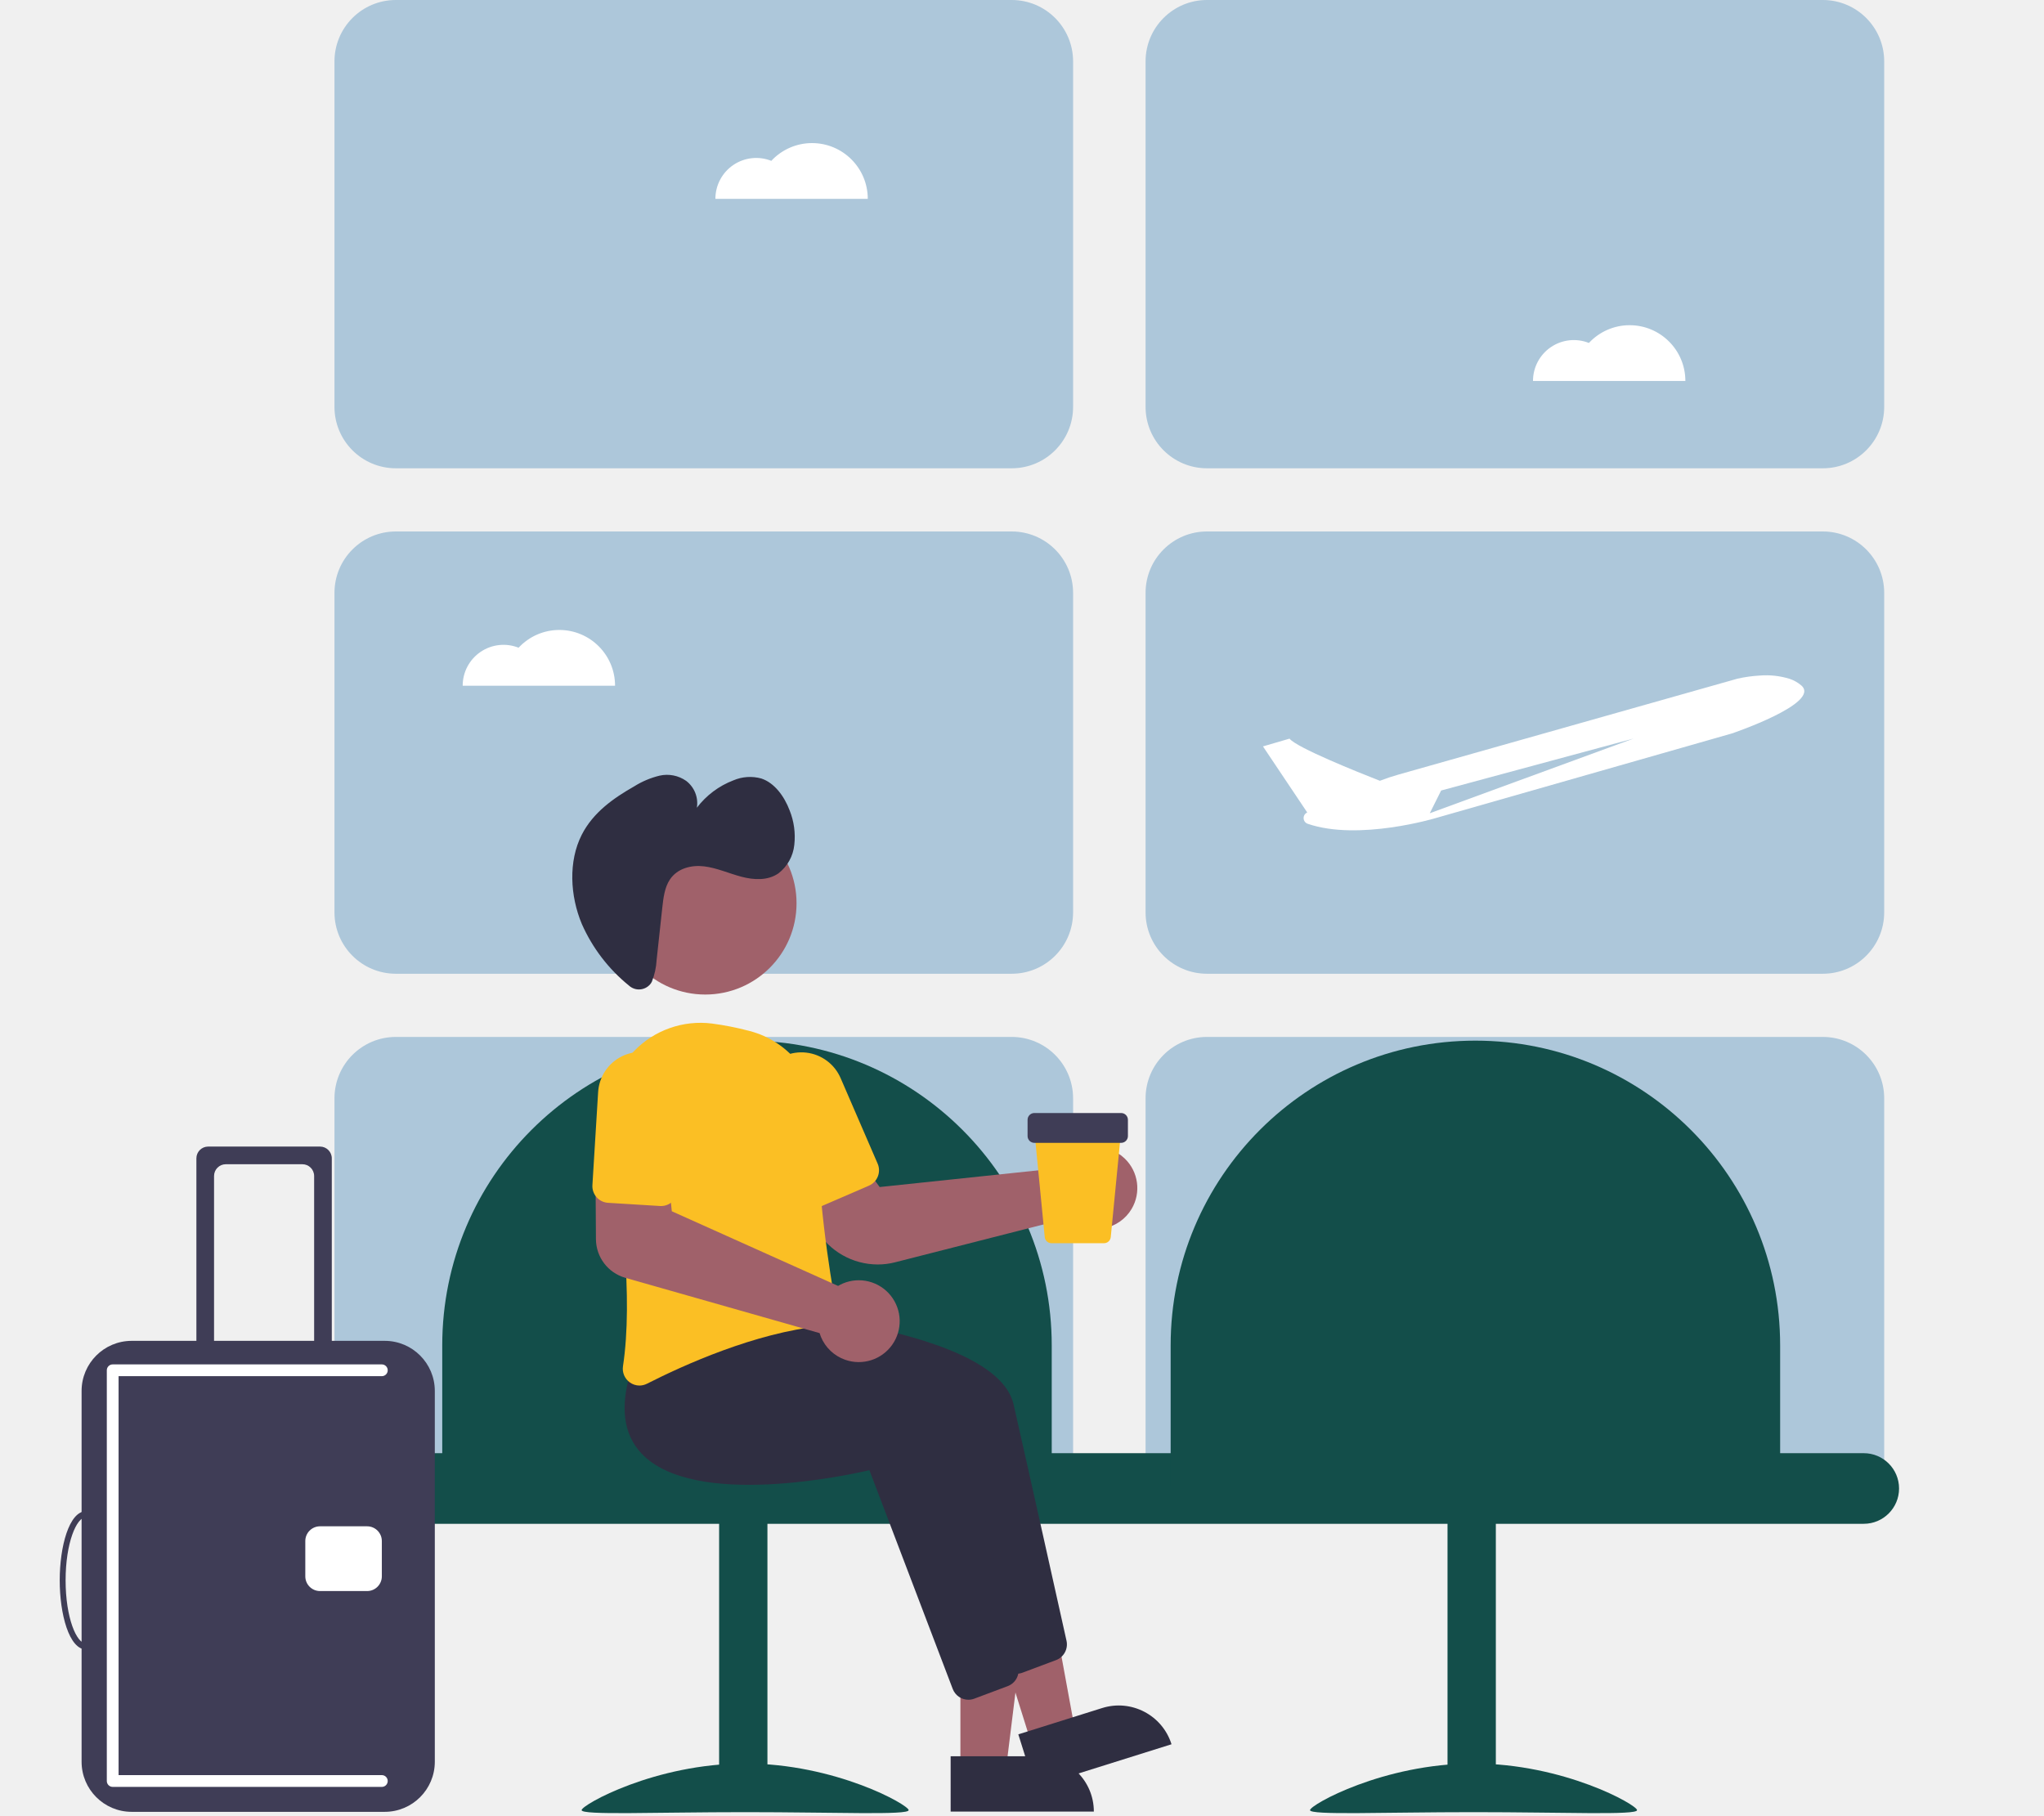
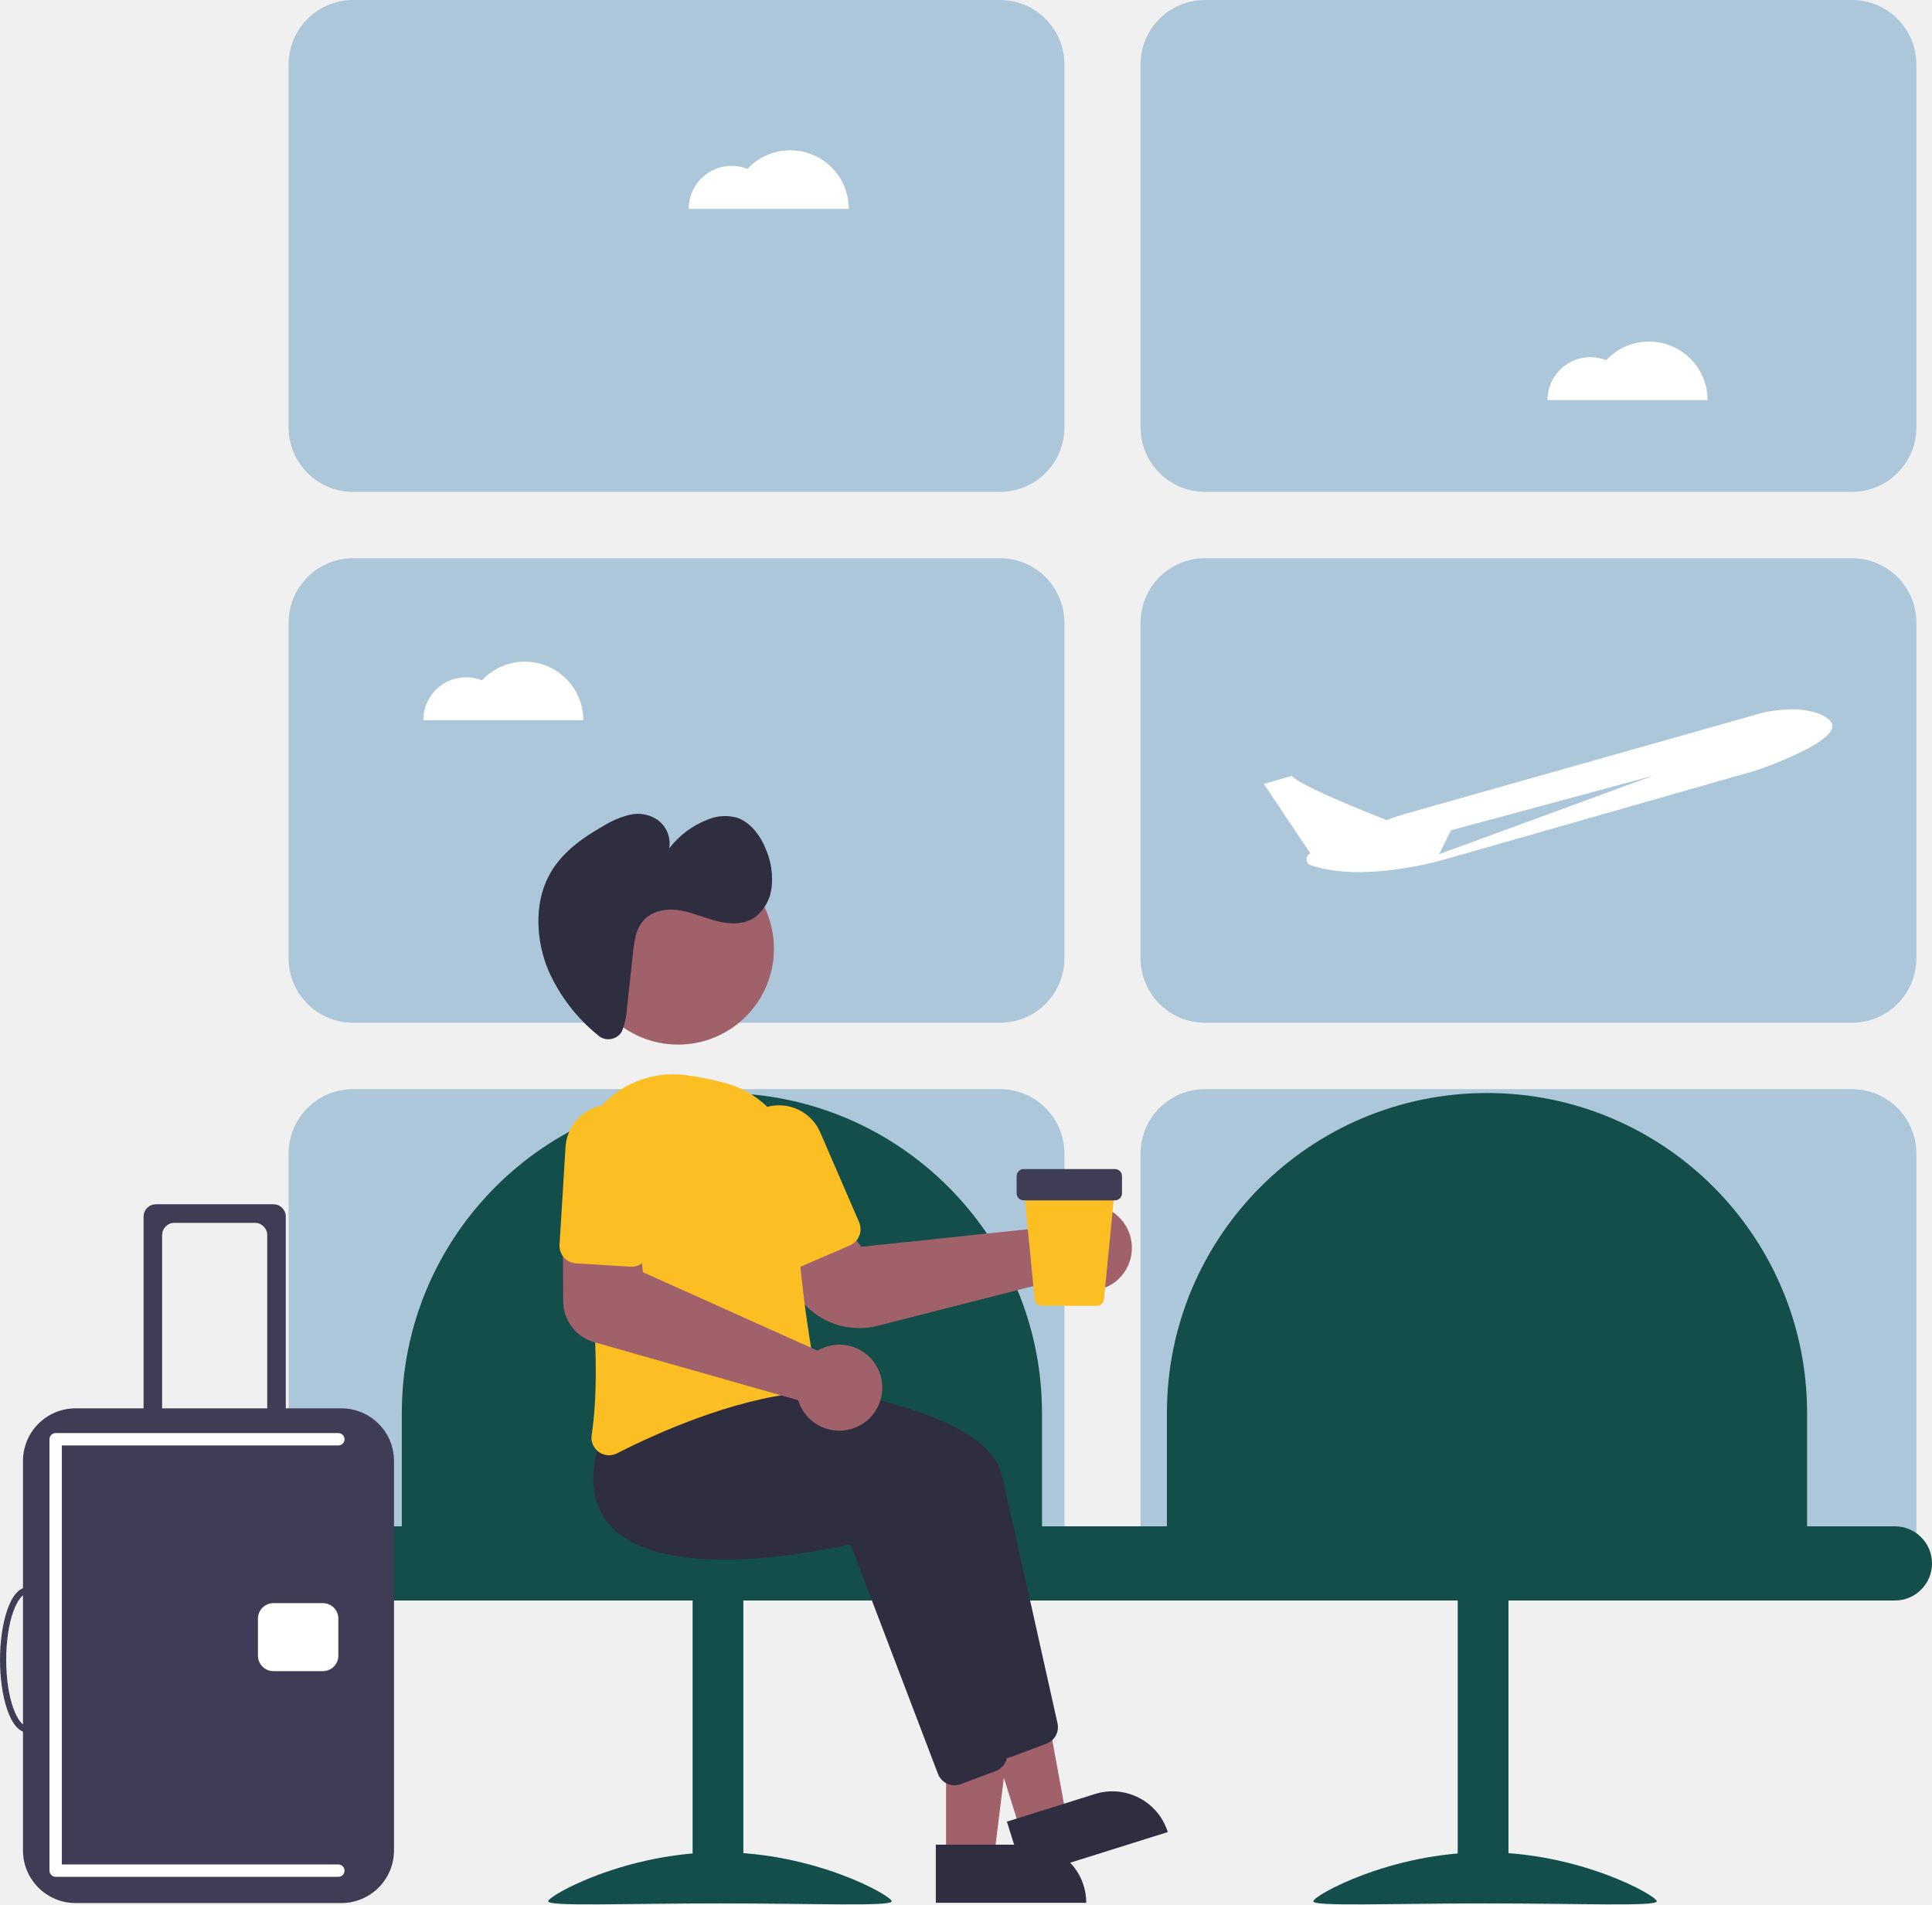
- <svg xmlns="http://www.w3.org/2000/svg" data-name="Layer 1" width="550" height="488.5" viewBox="0 0 550 488.5">
-   <path d="M597.248,467.75H431.5a16.519,16.519,0,0,1-16.5-16.5v-86a16.519,16.519,0,0,1,16.5-16.5H597.248a16.519,16.519,0,0,1,16.5,16.5v86A16.519,16.519,0,0,1,597.248,467.75Z" transform="translate(-325 -205.75)" fill="#adc7da" />
-   <path d="M815.5,467.75H649.752a16.519,16.519,0,0,1-16.5-16.5v-86a16.519,16.519,0,0,1,16.5-16.5H815.5a16.519,16.519,0,0,1,16.5,16.5v86A16.519,16.519,0,0,1,815.5,467.75Z" transform="translate(-325 -205.75)" fill="#adc7da" />
-   <path d="M613.748,610.75H415V501.25a16.519,16.519,0,0,1,16.5-16.5H597.248a16.519,16.519,0,0,1,16.5,16.5Z" transform="translate(-325 -205.75)" fill="#adc7da" />
-   <path d="M832,610.75H633.252V501.25a16.519,16.519,0,0,1,16.5-16.5H815.5a16.519,16.519,0,0,1,16.5,16.5Z" transform="translate(-325 -205.75)" fill="#adc7da" />
-   <path d="M815.5,331.75H649.752a16.519,16.519,0,0,1-16.5-16.5v-93a16.519,16.519,0,0,1,16.5-16.5H815.5a16.519,16.519,0,0,1,16.5,16.5v93A16.519,16.519,0,0,1,815.5,331.75Z" transform="translate(-325 -205.75)" fill="#adc7da" />
-   <path d="M597.248,331.75H431.5a16.519,16.519,0,0,1-16.5-16.5v-93a16.519,16.519,0,0,1,16.5-16.5H597.248a16.519,16.519,0,0,1,16.5,16.5v93A16.519,16.519,0,0,1,597.248,331.75Z" transform="translate(-325 -205.75)" fill="#adc7da" />
-   <path d="M826.5,615.75h-402a9.5,9.5,0,0,1,0-19h402a9.5,9.5,0,0,1,0,19Z" transform="translate(-325 -205.75)" fill="#134e4a" />
-   <path d="M608,605.75H444v-38a82,82,0,0,1,164,0Z" transform="translate(-325 -205.75)" fill="#134e4a" />
-   <path d="M804,605.75H640v-38a82,82,0,0,1,164,0Z" transform="translate(-325 -205.75)" fill="#134e4a" />
-   <rect x="714.5" y="609.25" width="13" height="84" transform="translate(1117 1096.75) rotate(-180)" fill="#134e4a" />
-   <path d="M677.5,692.793c0,1.405,19.699.543,44,.543s44,.861,44-.543S745.801,680.25,721.5,680.25,677.5,691.389,677.5,692.793Z" transform="translate(-325 -205.75)" fill="#134e4a" />
-   <rect x="518.5" y="609.25" width="13" height="84" transform="translate(725 1096.75) rotate(-180)" fill="#134e4a" />
-   <path d="M481.5,692.793c0,1.405,19.699.543,44,.543s44,.861,44-.543S549.801,680.25,525.5,680.25,481.5,691.389,481.5,692.793Z" transform="translate(-325 -205.75)" fill="#134e4a" />
-   <polygon points="258.428 476.049 270.688 476.049 276.52 428.761 258.426 428.761 258.428 476.049" fill="#a0616a" />
-   <path d="M580.801,678.296H619.332a0,0,0,0,1,0,0v14.887a0,0,0,0,1,0,0H595.688a14.887,14.887,0,0,1-14.887-14.887v0A0,0,0,0,1,580.801,678.296Z" transform="translate(875.1644 1165.701) rotate(179.9974)" fill="#2f2e41" />
-   <polygon points="277.566 469.207 289.263 465.536 280.671 418.671 263.407 424.088 277.566 469.207" fill="#a0616a" />
-   <path d="M600.355,666.291h38.531a0,0,0,0,1,0,0V681.178a0,0,0,0,1,0,0H615.242a14.887,14.887,0,0,1-14.887-14.887v0A0,0,0,0,1,600.355,666.291Z" transform="translate(1087.542 925.2844) rotate(162.5774)" fill="#2f2e41" />
-   <path d="M594.364,653.192l-22.427-58.871c-5.031,1.182-47.227,10.519-61.359-4.528-4.843-5.157-5.788-12.629-2.808-22.208L516.018,557.22l.256.014c3.118.164,76.435,4.273,81.461,26.389,4.238,18.645,11.977,53.405,14.247,63.615a4.516,4.516,0,0,1-2.814,5.184l-9.019,3.382a4.462,4.462,0,0,1-1.572.286A4.513,4.513,0,0,1,594.364,653.192Z" transform="translate(-325 -205.75)" fill="#2f2e41" />
-   <path d="M581.364,660.192l-22.427-58.871c-5.032,1.182-47.227,10.518-61.359-4.528-4.843-5.157-5.788-12.629-2.808-22.208L503.018,564.22l.256.014c3.118.164,76.435,4.273,81.461,26.389,4.238,18.645,11.977,53.405,14.247,63.615a4.516,4.516,0,0,1-2.814,5.184l-9.019,3.382a4.462,4.462,0,0,1-1.572.286A4.513,4.513,0,0,1,581.364,660.192Z" transform="translate(-325 -205.75)" fill="#2f2e41" />
-   <path d="M561.19,545.974a19.196,19.196,0,0,1-16.485-9.372l-7.123-12.066,16.929-9.253,7.188,9.856,48.774-5.139a10.56,10.56,0,0,1,.799-1.234h0a11.016,11.016,0,0,1,7.873-4.314,10.893,10.893,0,0,1,8.493,3.012,11.023,11.023,0,0,1,1.86,13.563,11.004,11.004,0,0,1-16.113,3.151,10.399,10.399,0,0,1-.823-.7l-46.715,11.911A18.837,18.837,0,0,1,561.19,545.974Z" transform="translate(-325 -205.75)" fill="#a0616a" />
-   <path d="M494.453,577.693a4.507,4.507,0,0,1-1.819-4.349c2.782-18.343-.419-44.619-3.595-63.433A24.795,24.795,0,0,1,516.599,481.15a79.864,79.864,0,0,1,9.913,1.954h0a24.596,24.596,0,0,1,18.582,24.468c-.475,18.154,3.211,40.806,4.818,49.701a4.519,4.519,0,0,1-.834,3.511,4.392,4.392,0,0,1-3.095,1.75c-17.808,1.817-37.012,10.502-46.875,15.517a4.501,4.501,0,0,1-2.05.501A4.429,4.429,0,0,1,494.453,577.693Z" transform="translate(-325 -205.75)" fill="#fbbf24" />
-   <path d="M542.524,530.381a4.471,4.471,0,0,1-2.474-2.397l-9.931-22.942a11.5,11.5,0,1,1,21.107-9.136l9.932,22.942a4.506,4.506,0,0,1-2.342,5.917l-12.848,5.562a4.469,4.469,0,0,1-3.444.055Z" transform="translate(-325 -205.75)" fill="#fbbf24" />
-   <circle cx="189.771" cy="243.034" r="24.561" fill="#a0616a" />
-   <path d="M499.929,470.605a3.974,3.974,0,0,1-5.69.327,44.426,44.426,0,0,1-12.672-16.549c-3.193-7.611-3.661-16.899-.027-24.033,3.072-6.031,8.587-9.87,14.092-13.007a22.993,22.993,0,0,1,6.848-2.894,8.994,8.994,0,0,1,7.154,1.407,7.544,7.544,0,0,1,2.878,7.227,22.354,22.354,0,0,1,9.802-7.357,11.365,11.365,0,0,1,7.554-.506c3.536,1.18,6.153,4.75,7.609,8.586a19.141,19.141,0,0,1,1.255,9.264,11.129,11.129,0,0,1-4.269,7.671c-2.884,1.99-6.599,1.788-9.953.907s-6.609-2.374-10.021-2.79-7.194.486-9.227,3.53c-1.432,2.143-1.769,4.967-2.061,7.658l-1.519,13.999a18.548,18.548,0,0,1-1.278,5.84A3.251,3.251,0,0,1,499.929,470.605Z" transform="translate(-325 -205.75)" fill="#2f2e41" />
-   <path d="M552.431,571.62a11.019,11.019,0,0,1-6.534-6.158,10.258,10.258,0,0,1-.359-1.019l-52.322-14.893a10.88,10.88,0,0,1-7.861-10.343l-.128-20.202,19.286.516,1.257,12.134,44.741,20.087a10.569,10.569,0,0,1,1.312-.665h0a11.01,11.01,0,1,1,.609,20.542Z" transform="translate(-325 -205.75)" fill="#a0616a" />
-   <path d="M485.527,527.874a4.471,4.471,0,0,1-1.12-3.258l1.534-24.953a11.5,11.5,0,1,1,22.956,1.412l-1.534,24.953a4.506,4.506,0,0,1-4.768,4.215l-13.974-.859a4.469,4.469,0,0,1-3.095-1.511Z" transform="translate(-325 -205.75)" fill="#fbbf24" />
-   <path d="M622.068,540.25H607.932a1.818,1.818,0,0,1-1.816-1.647l-2.829-29.002h23.426l-2.829,29.001A1.818,1.818,0,0,1,622.068,540.25Z" transform="translate(-325 -205.75)" fill="#fbbf24" />
-   <path d="M626.676,513.25H603.324A1.826,1.826,0,0,1,601.5,511.426V507.047a1.826,1.826,0,0,1,1.824-1.824h23.351A1.826,1.826,0,0,1,628.5,507.047v4.378A1.826,1.826,0,0,1,626.676,513.25Z" transform="translate(-325 -205.75)" fill="#3f3d56" />
-   <path d="M409.527,514.25H381.013a3.168,3.168,0,0,0-3.168,3.168v60.195h4.752V522.17a3.168,3.168,0,0,1,3.168-3.168h20.593a3.168,3.168,0,0,1,3.168,3.168v55.442h4.752V517.418a3.168,3.168,0,0,0-3.168-3.168Z" transform="translate(-325 -205.75)" fill="#3f3d56" />
-   <path d="M428.535,693.25h-68.115a13.48,13.48,0,0,1-13.465-13.465V579.989a13.48,13.48,0,0,1,13.465-13.465H428.535A13.48,13.48,0,0,1,442,579.989V679.785A13.48,13.48,0,0,1,428.535,693.25Z" transform="translate(-325 -205.75)" fill="#3f3d56" />
-   <path d="M348.197,649.573c-4.63,0-7.128-9.59-7.128-18.613s2.498-18.613,7.128-18.613,7.128,9.59,7.128,18.613S352.827,649.573,348.197,649.573Zm0-35.642c-2.622,0-5.544,6.994-5.544,17.029s2.922,17.029,5.544,17.029S353.741,640.995,353.741,630.96,350.819,613.931,348.197,613.931Z" transform="translate(-325 -205.75)" fill="#3f3d56" />
-   <path d="M423.783,633.847H411.111a3.965,3.965,0,0,1-3.96-3.96v-9.504a3.965,3.965,0,0,1,3.96-3.96h12.673a3.965,3.965,0,0,1,3.96,3.96v9.504A3.965,3.965,0,0,1,423.783,633.847Z" transform="translate(-325 -205.75)" fill="#fff" />
-   <path d="M427.743,686.539H355.325a1.584,1.584,0,0,1-1.584-1.584V574.445a1.584,1.584,0,0,1,1.584-1.584h72.418a1.584,1.584,0,1,1,0,3.168H356.909V683.371h70.834a1.584,1.584,0,0,1,0,3.168Z" transform="translate(-325 -205.75)" fill="#fff" />
-   <path d="M809.73,390.206a9.43,9.43,0,0,0-3.178-1.807,21.3,21.3,0,0,0-8.075-.878,36.509,36.509,0,0,0-5.935.827L701.377,414.14q-2.583.725-5.079,1.69c-5.876-2.3-22.491-8.953-24.311-11.34l-7.146,2.089,11.912,17.782a1.633,1.633,0,0,0,.123,3.04c13.734,4.716,34.476-1.545,34.476-1.545L791.012,403.098S815.055,394.965,809.73,390.206Z" transform="translate(-325 -205.75)" fill="#fff" style="isolation:isolate" />
-   <polygon points="439.558 198.716 387.784 212.696 384.725 218.814 439.558 198.716" fill="#adc7da" />
-   <path d="M763.5,293.25a14.941,14.941,0,0,0-10.956,4.778A10.985,10.985,0,0,0,737.5,308.25h41A15,15,0,0,0,763.5,293.25Z" transform="translate(-325 -205.75)" fill="#fff" />
-   <path d="M543.5,244.25a14.941,14.941,0,0,0-10.956,4.778A10.985,10.985,0,0,0,517.5,259.25h41A15,15,0,0,0,543.5,244.25Z" transform="translate(-325 -205.75)" fill="#fff" />
-   <path d="M475.5,375.25a14.941,14.941,0,0,0-10.956,4.778A10.985,10.985,0,0,0,449.5,390.25h41A15,15,0,0,0,475.5,375.25Z" transform="translate(-325 -205.75)" fill="#fff" />
+ <svg xmlns="http://www.w3.org/2000/svg" data-name="Layer 1" width="494.932" height="487.848" viewBox="0 0 494.932 487.848" version="1.1" id="svg78">
+   <defs id="defs82" />
+   <path d="M 256.18,262 H 90.432 a 16.519,16.519 0 0 1 -16.5,-16.5 v -86 a 16.519,16.519 0 0 1 16.5,-16.5 h 165.748 a 16.519,16.519 0 0 1 16.5,16.5 v 86 a 16.519,16.519 0 0 1 -16.5,16.5 z" fill="#adc7da" id="path2" />
+   <path d="m 474.432,262 h -165.748 a 16.519,16.519 0 0 1 -16.5,-16.5 v -86 a 16.519,16.519 0 0 1 16.5,-16.5 h 165.748 a 16.519,16.519 0 0 1 16.5,16.5 v 86 a 16.519,16.519 0 0 1 -16.5,16.5 z" fill="#adc7da" id="path4" />
+   <path d="M 272.68,405 H 73.932 V 295.5 a 16.519,16.519 0 0 1 16.5,-16.5 h 165.748 a 16.519,16.519 0 0 1 16.5,16.5 z" fill="#adc7da" id="path6" />
+   <path d="m 490.932,405 h -198.748 V 295.5 a 16.519,16.519 0 0 1 16.5,-16.5 h 165.748 a 16.519,16.519 0 0 1 16.5,16.5 z" fill="#adc7da" id="path8" />
+   <path d="m 474.432,126 h -165.748 a 16.519,16.519 0 0 1 -16.5,-16.5 v -93 a 16.519,16.519 0 0 1 16.5,-16.5 h 165.748 a 16.519,16.519 0 0 1 16.5,16.5 v 93 a 16.519,16.519 0 0 1 -16.5,16.5 z" fill="#adc7da" id="path10" />
+   <path d="M 256.18,126 H 90.432 a 16.519,16.519 0 0 1 -16.5,-16.5 v -93 a 16.519,16.519 0 0 1 16.5,-16.5 h 165.748 a 16.519,16.519 0 0 1 16.5,16.5 v 93 a 16.519,16.519 0 0 1 -16.5,16.5 z" fill="#adc7da" id="path12" />
+   <path d="m 485.432,410 h -402 a 9.5,9.5 0 0 1 0,-19 h 402 a 9.5,9.5 0 0 1 0,19 z" fill="#134e4a" id="path14" />
+   <path d="m 266.932,400 h -164 v -38 a 82,82 0 0 1 164,0 z" fill="#134e4a" id="path16" />
+   <path d="m 462.932,400 h -164 v -38 a 82,82 0 0 1 164,0 z" fill="#134e4a" id="path18" />
+   <rect x="-386.432" y="-487.5" width="13" height="84" transform="scale(-1)" fill="#134e4a" id="rect20" />
+   <path d="m 336.432,487.043 c 0,1.405 19.699,0.543 44,0.543 24.301,0 44,0.861 44,-0.543 0,-1.405 -19.699,-12.543 -44,-12.543 -24.301,0 -44,11.139 -44,12.543 z" fill="#134e4a" id="path22" />
+   <rect x="-190.432" y="-487.5" width="13" height="84" transform="scale(-1)" fill="#134e4a" id="rect24" />
+   <path d="m 140.432,487.043 c 0,1.405 19.699,0.543 44,0.543 24.301,0 44,0.861 44,-0.543 0,-1.405 -19.699,-12.543 -44,-12.543 -24.301,0 -44,11.139 -44,12.543 z" fill="#134e4a" id="path26" />
+   <polygon points="276.52,428.761 258.426,428.761 258.428,476.049 270.688,476.049 " fill="#a0616a" id="polygon28" transform="translate(-16.06847)" />
+   <path d="m 278.264,487.432 -38.531,0.002 -6.8e-4,-14.887 23.644,-0.001 a 14.887,14.887 0 0 1 14.888,14.886 v 0 z" fill="#2f2e41" id="path30" />
+   <polygon points="280.671,418.671 263.407,424.088 277.566,469.207 289.263,465.536 " fill="#a0616a" id="polygon32" transform="translate(-16.06847)" />
+   <path d="m 299.162,469.318 -36.763,11.537 -4.457,-14.204 22.559,-7.079 a 14.887,14.887 0 0 1 18.661,9.746 v 0 z" fill="#2f2e41" id="path34" />
+   <path d="m 253.295,447.442 -22.427,-58.871 c -5.031,1.182 -47.227,10.519 -61.359,-4.528 -4.843,-5.157 -5.788,-12.629 -2.808,-22.208 l 8.248,-10.364 0.256,0.014 c 3.118,0.164 76.435,4.273 81.461,26.389 4.238,18.645 11.977,53.405 14.247,63.615 a 4.516,4.516 0 0 1 -2.814,5.184 l -9.019,3.382 a 4.462,4.462 0 0 1 -1.572,0.286 4.513,4.513 0 0 1 -4.213,-2.897 z" fill="#2f2e41" id="path36" />
+   <path d="m 240.295,454.442 -22.427,-58.871 c -5.032,1.182 -47.227,10.518 -61.359,-4.528 -4.843,-5.157 -5.788,-12.629 -2.808,-22.208 l 8.248,-10.364 0.256,0.014 c 3.118,0.164 76.435,4.273 81.461,26.389 4.238,18.645 11.977,53.405 14.247,63.615 a 4.516,4.516 0 0 1 -2.814,5.184 l -9.019,3.382 a 4.462,4.462 0 0 1 -1.572,0.286 4.513,4.513 0 0 1 -4.213,-2.897 z" fill="#2f2e41" id="path38" />
+   <path d="m 220.122,340.224 a 19.196,19.196 0 0 1 -16.485,-9.372 l -7.123,-12.066 16.929,-9.253 7.188,9.856 48.774,-5.139 a 10.56,10.56 0 0 1 0.799,-1.234 v 0 a 11.016,11.016 0 0 1 7.873,-4.314 10.893,10.893 0 0 1 8.493,3.012 11.023,11.023 0 0 1 1.86,13.563 11.004,11.004 0 0 1 -16.113,3.151 10.399,10.399 0 0 1 -0.823,-0.7 l -46.715,11.911 a 18.837,18.837 0 0 1 -4.658,0.584 z" fill="#a0616a" id="path40" />
+   <path d="m 153.385,371.943 a 4.507,4.507 0 0 1 -1.819,-4.349 c 2.782,-18.343 -0.419,-44.619 -3.595,-63.433 a 24.795,24.795 0 0 1 27.559,-28.762 79.864,79.864 0 0 1 9.913,1.954 v 0 a 24.596,24.596 0 0 1 18.582,24.468 c -0.475,18.154 3.211,40.806 4.818,49.701 a 4.519,4.519 0 0 1 -0.834,3.511 4.392,4.392 0 0 1 -3.095,1.75 c -17.808,1.817 -37.012,10.502 -46.875,15.517 a 4.501,4.501 0 0 1 -2.05,0.501 4.429,4.429 0 0 1 -2.606,-0.858 z" fill="#fbbf24" id="path42" />
+   <path d="m 201.455,324.631 a 4.471,4.471 0 0 1 -2.474,-2.397 l -9.931,-22.942 a 11.5,11.5 0 1 1 21.107,-9.136 l 9.932,22.942 a 4.506,4.506 0 0 1 -2.342,5.917 l -12.848,5.562 a 4.469,4.469 0 0 1 -3.444,0.055 z" fill="#fbbf24" id="path44" />
+   <circle cx="173.703" cy="243.034" r="24.561" fill="#a0616a" id="circle46" />
+   <path d="m 158.86,264.855 a 3.974,3.974 0 0 1 -5.69,0.327 44.426,44.426 0 0 1 -12.672,-16.549 c -3.193,-7.611 -3.661,-16.899 -0.027,-24.033 3.072,-6.031 8.587,-9.87 14.092,-13.007 a 22.993,22.993 0 0 1 6.848,-2.894 8.994,8.994 0 0 1 7.154,1.407 7.544,7.544 0 0 1 2.878,7.227 22.354,22.354 0 0 1 9.802,-7.357 11.365,11.365 0 0 1 7.554,-0.506 c 3.536,1.18 6.153,4.75 7.609,8.586 a 19.141,19.141 0 0 1 1.255,9.264 11.129,11.129 0 0 1 -4.269,7.671 c -2.884,1.99 -6.599,1.788 -9.953,0.907 -3.354,-0.881 -6.609,-2.374 -10.021,-2.79 -3.412,-0.416 -7.194,0.486 -9.227,3.53 -1.432,2.143 -1.769,4.967 -2.061,7.658 l -1.519,13.999 a 18.548,18.548 0 0 1 -1.278,5.84 3.251,3.251 0 0 1 -0.473,0.72 z" fill="#2f2e41" id="path48" />
+   <path d="m 211.363,365.87 a 11.019,11.019 0 0 1 -6.534,-6.158 10.258,10.258 0 0 1 -0.359,-1.019 l -52.322,-14.893 a 10.88,10.88 0 0 1 -7.861,-10.343 l -0.128,-20.202 19.286,0.516 1.257,12.134 44.741,20.087 a 10.569,10.569 0 0 1 1.312,-0.665 h 2.4e-4 a 11.01,11.01 0 1 1 0.609,20.542 z" fill="#a0616a" id="path50" />
+   <path d="m 144.459,322.124 a 4.471,4.471 0 0 1 -1.12,-3.258 l 1.534,-24.953 a 11.5,11.5 0 1 1 22.956,1.412 l -1.534,24.953 a 4.506,4.506 0 0 1 -4.768,4.215 l -13.974,-0.859 a 4.469,4.469 0 0 1 -3.095,-1.511 z" fill="#fbbf24" id="path52" />
+   <path d="M 280.999,334.5 H 266.864 a 1.818,1.818 0 0 1 -1.816,-1.647 l -2.829,-29.002 h 23.426 l -2.829,29.001 A 1.818,1.818 0 0 1 280.999,334.5 Z" fill="#fbbf24" id="path54" />
+   <path d="m 285.607,307.5 h -23.351 a 1.826,1.826 0 0 1 -1.824,-1.824 v -4.378 a 1.826,1.826 0 0 1 1.824,-1.824 h 23.351 a 1.826,1.826 0 0 1 1.824,1.824 v 4.378 A 1.826,1.826 0 0 1 285.607,307.5 Z" fill="#3f3d56" id="path56" />
+   <path d="M 68.458,308.5 H 39.945 a 3.168,3.168 0 0 0 -3.168,3.168 v 60.195 h 4.752 v -55.442 a 3.168,3.168 0 0 1 3.168,-3.168 h 20.593 a 3.168,3.168 0 0 1 3.168,3.168 v 55.442 h 4.752 V 311.668 A 3.168,3.168 0 0 0 70.042,308.5 Z" fill="#3f3d56" id="path58" />
+   <path d="m 87.467,487.5 h -68.115 A 13.48,13.48 0 0 1 5.887,474.035 v -99.796 a 13.48,13.48 0 0 1 13.465,-13.465 h 68.115 a 13.48,13.48 0 0 1 13.465,13.465 V 474.035 A 13.48,13.48 0 0 1 87.467,487.5 Z" fill="#3f3d56" id="path60" />
+   <path d="M 7.128,443.823 C 2.498,443.823 0,434.233 0,425.21 c 0,-9.023 2.498,-18.613 7.128,-18.613 4.63,0 7.128,9.59 7.128,18.613 0,9.023 -2.498,18.613 -7.128,18.613 z m 0,-35.642 c -2.622,0 -5.544,6.994 -5.544,17.029 0,10.035 2.922,17.029 5.544,17.029 2.622,0 5.544,-6.994 5.544,-17.029 0,-10.035 -2.922,-17.029 -5.544,-17.029 z" fill="#3f3d56" id="path62" />
+   <path d="M 82.715,428.097 H 70.042 a 3.965,3.965 0 0 1 -3.96,-3.96 v -9.504 a 3.965,3.965 0 0 1 3.96,-3.96 h 12.673 a 3.965,3.965 0 0 1 3.96,3.96 v 9.504 a 3.965,3.965 0 0 1 -3.96,3.96 z" fill="#ffffff" id="path64" />
+   <path d="M 86.675,480.789 H 14.257 a 1.584,1.584 0 0 1 -1.584,-1.584 v -110.511 a 1.584,1.584 0 0 1 1.584,-1.584 h 72.418 a 1.584,1.584 0 1 1 0,3.168 H 15.841 v 107.342 h 70.834 a 1.584,1.584 0 0 1 0,3.168 z" fill="#ffffff" id="path66" />
+   <path d="m 468.662,184.456 a 9.43,9.43 0 0 0 -3.178,-1.807 21.3,21.3 0 0 0 -8.075,-0.878 36.509,36.509 0 0 0 -5.935,0.827 L 360.309,208.39 q -2.583,0.725 -5.079,1.69 c -5.876,-2.3 -22.491,-8.953 -24.311,-11.34 l -7.146,2.089 11.912,17.782 a 1.633,1.633 0 0 0 0.123,3.04 c 13.734,4.716 34.476,-1.545 34.476,-1.545 l 79.659,-22.759 c 0,0 24.043,-8.133 18.718,-12.892 z" fill="#ffffff" style="isolation:isolate" id="path68" />
+   <polygon points="384.725,218.814 439.558,198.716 387.784,212.696 " fill="#adc7da" id="polygon70" transform="translate(-16.06847)" />
+   <path d="M 422.432,87.5 A 14.941,14.941 0 0 0 411.476,92.278 10.985,10.985 0 0 0 396.432,102.5 h 41 a 15,15 0 0 0 -15,-15 z" fill="#ffffff" id="path72" />
+   <path d="M 202.432,38.5 A 14.941,14.941 0 0 0 191.476,43.278 10.985,10.985 0 0 0 176.432,53.5 h 41 a 15,15 0 0 0 -15,-15 z" fill="#ffffff" id="path74" />
+   <path d="M 134.432,169.5 A 14.941,14.941 0 0 0 123.476,174.278 10.985,10.985 0 0 0 108.432,184.5 h 41 a 15,15 0 0 0 -15,-15 z" fill="#ffffff" id="path76" />
</svg>
